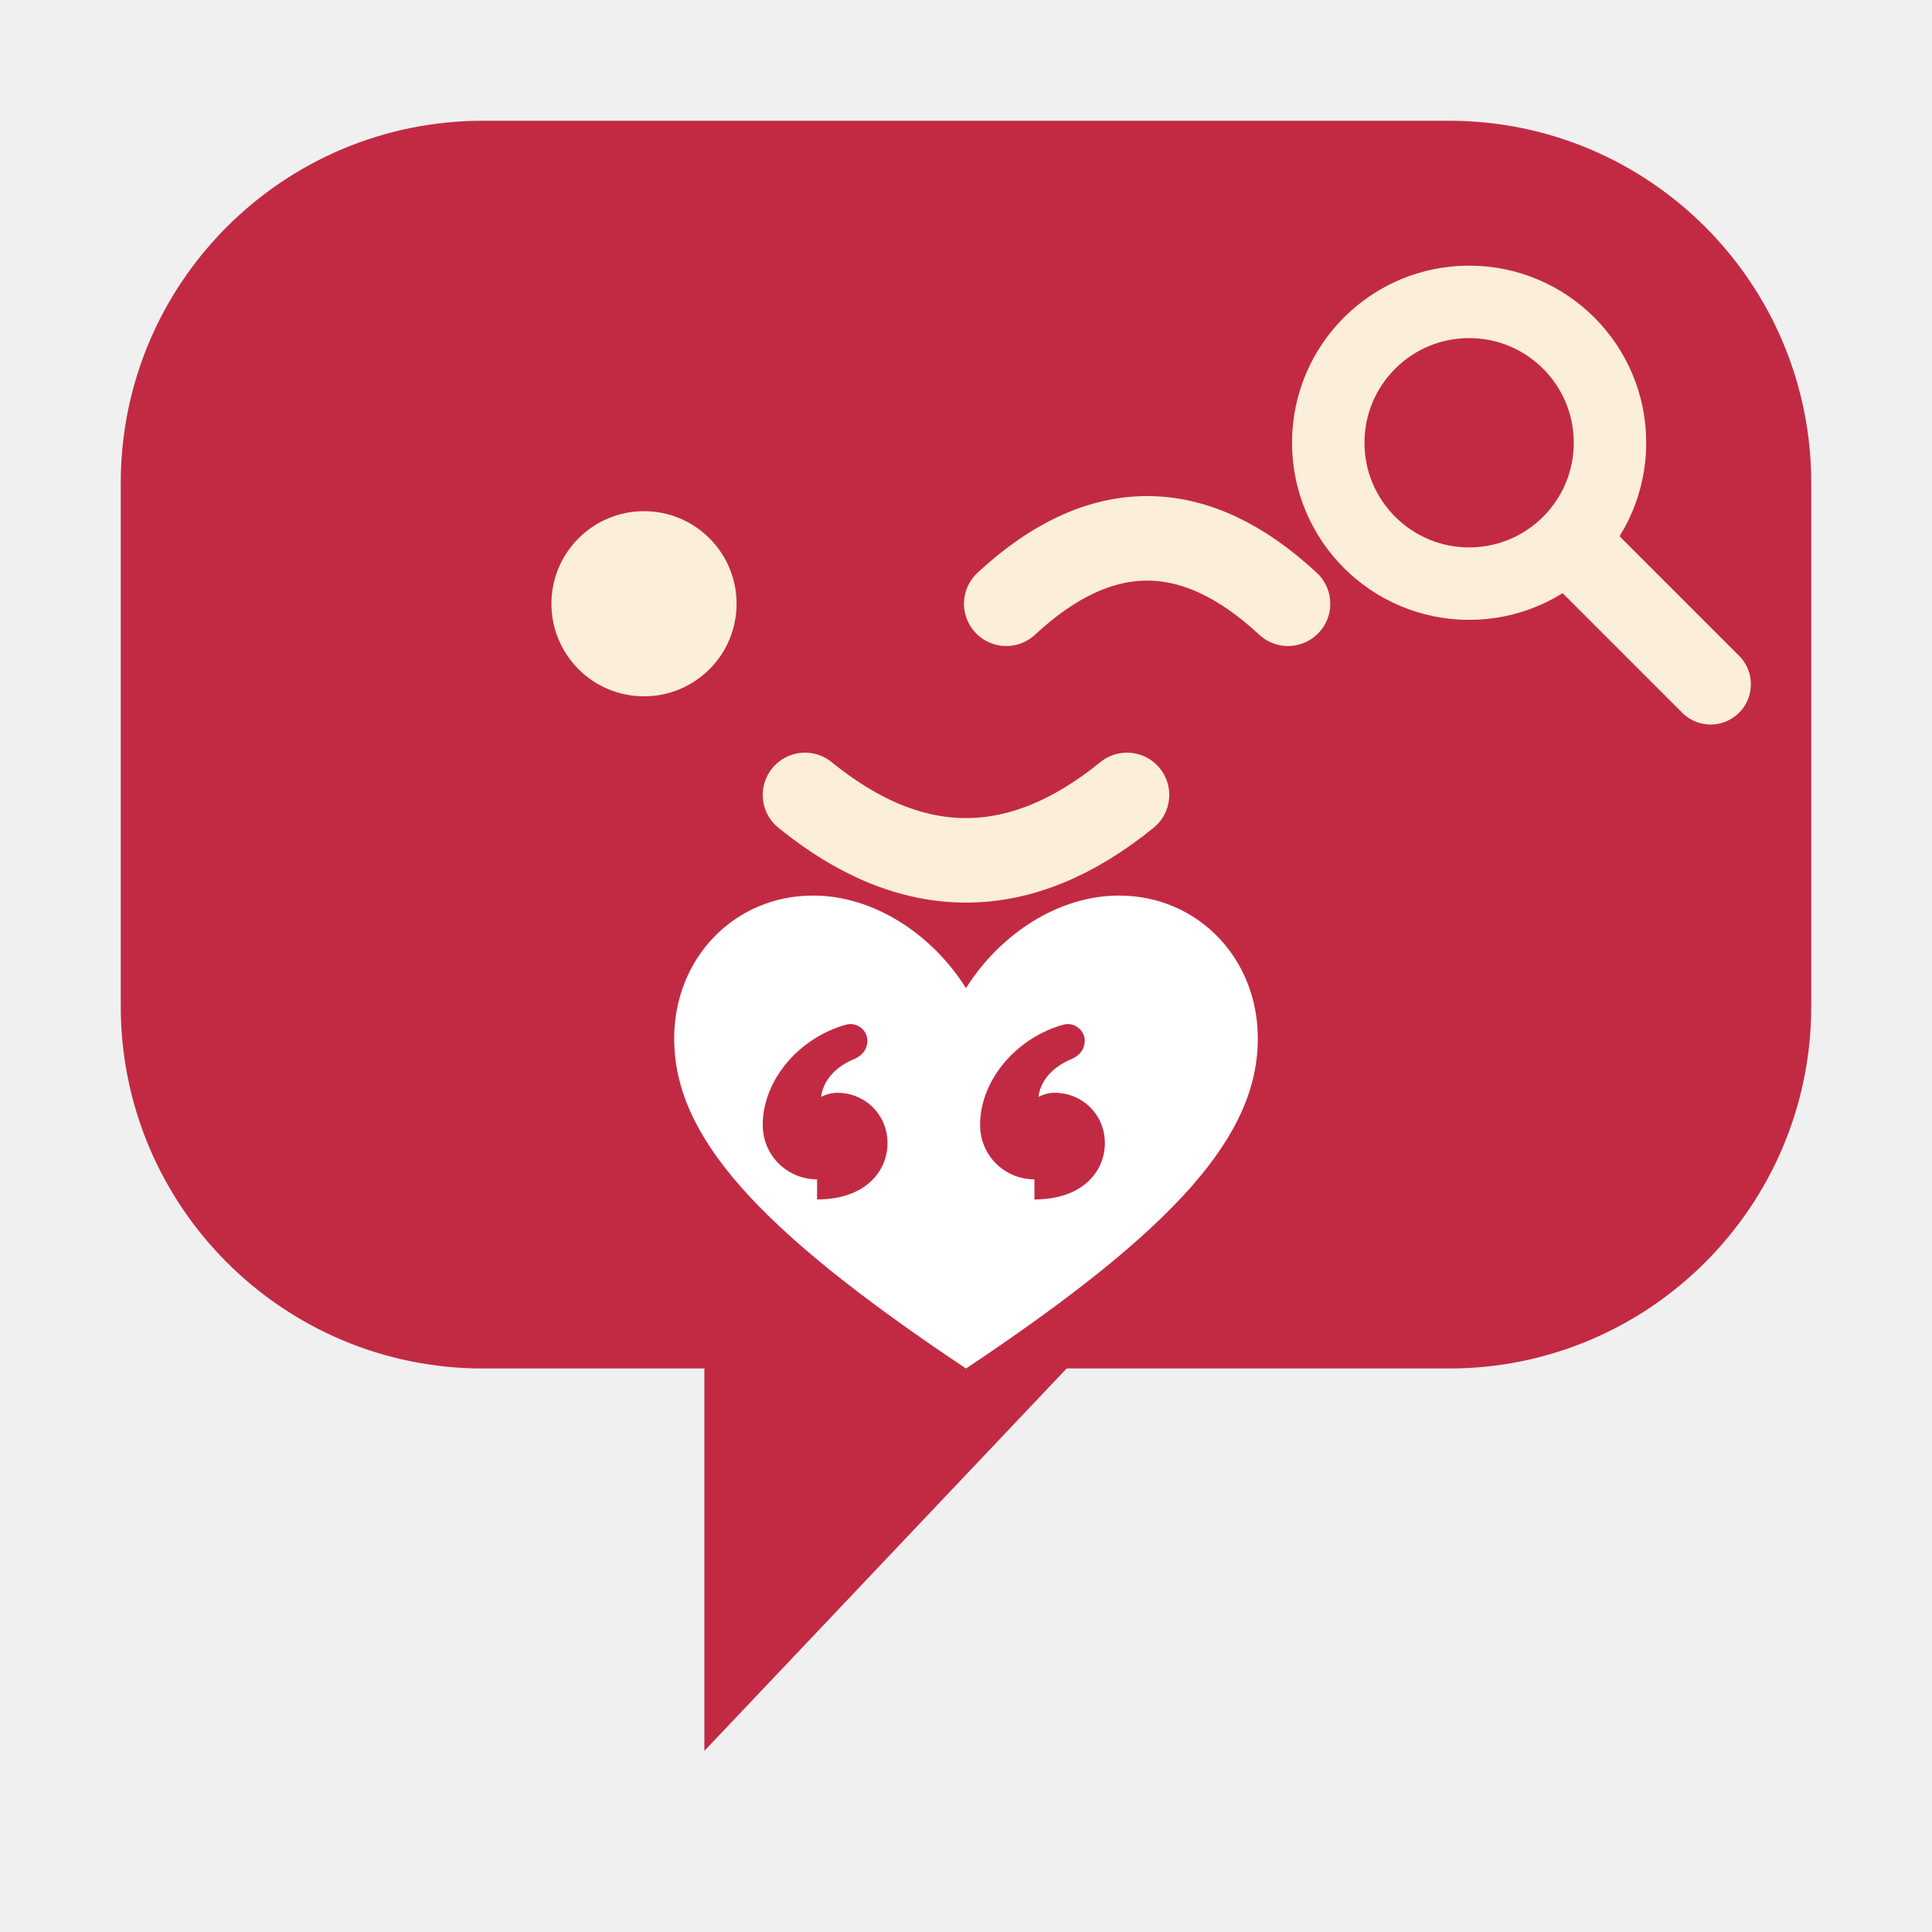
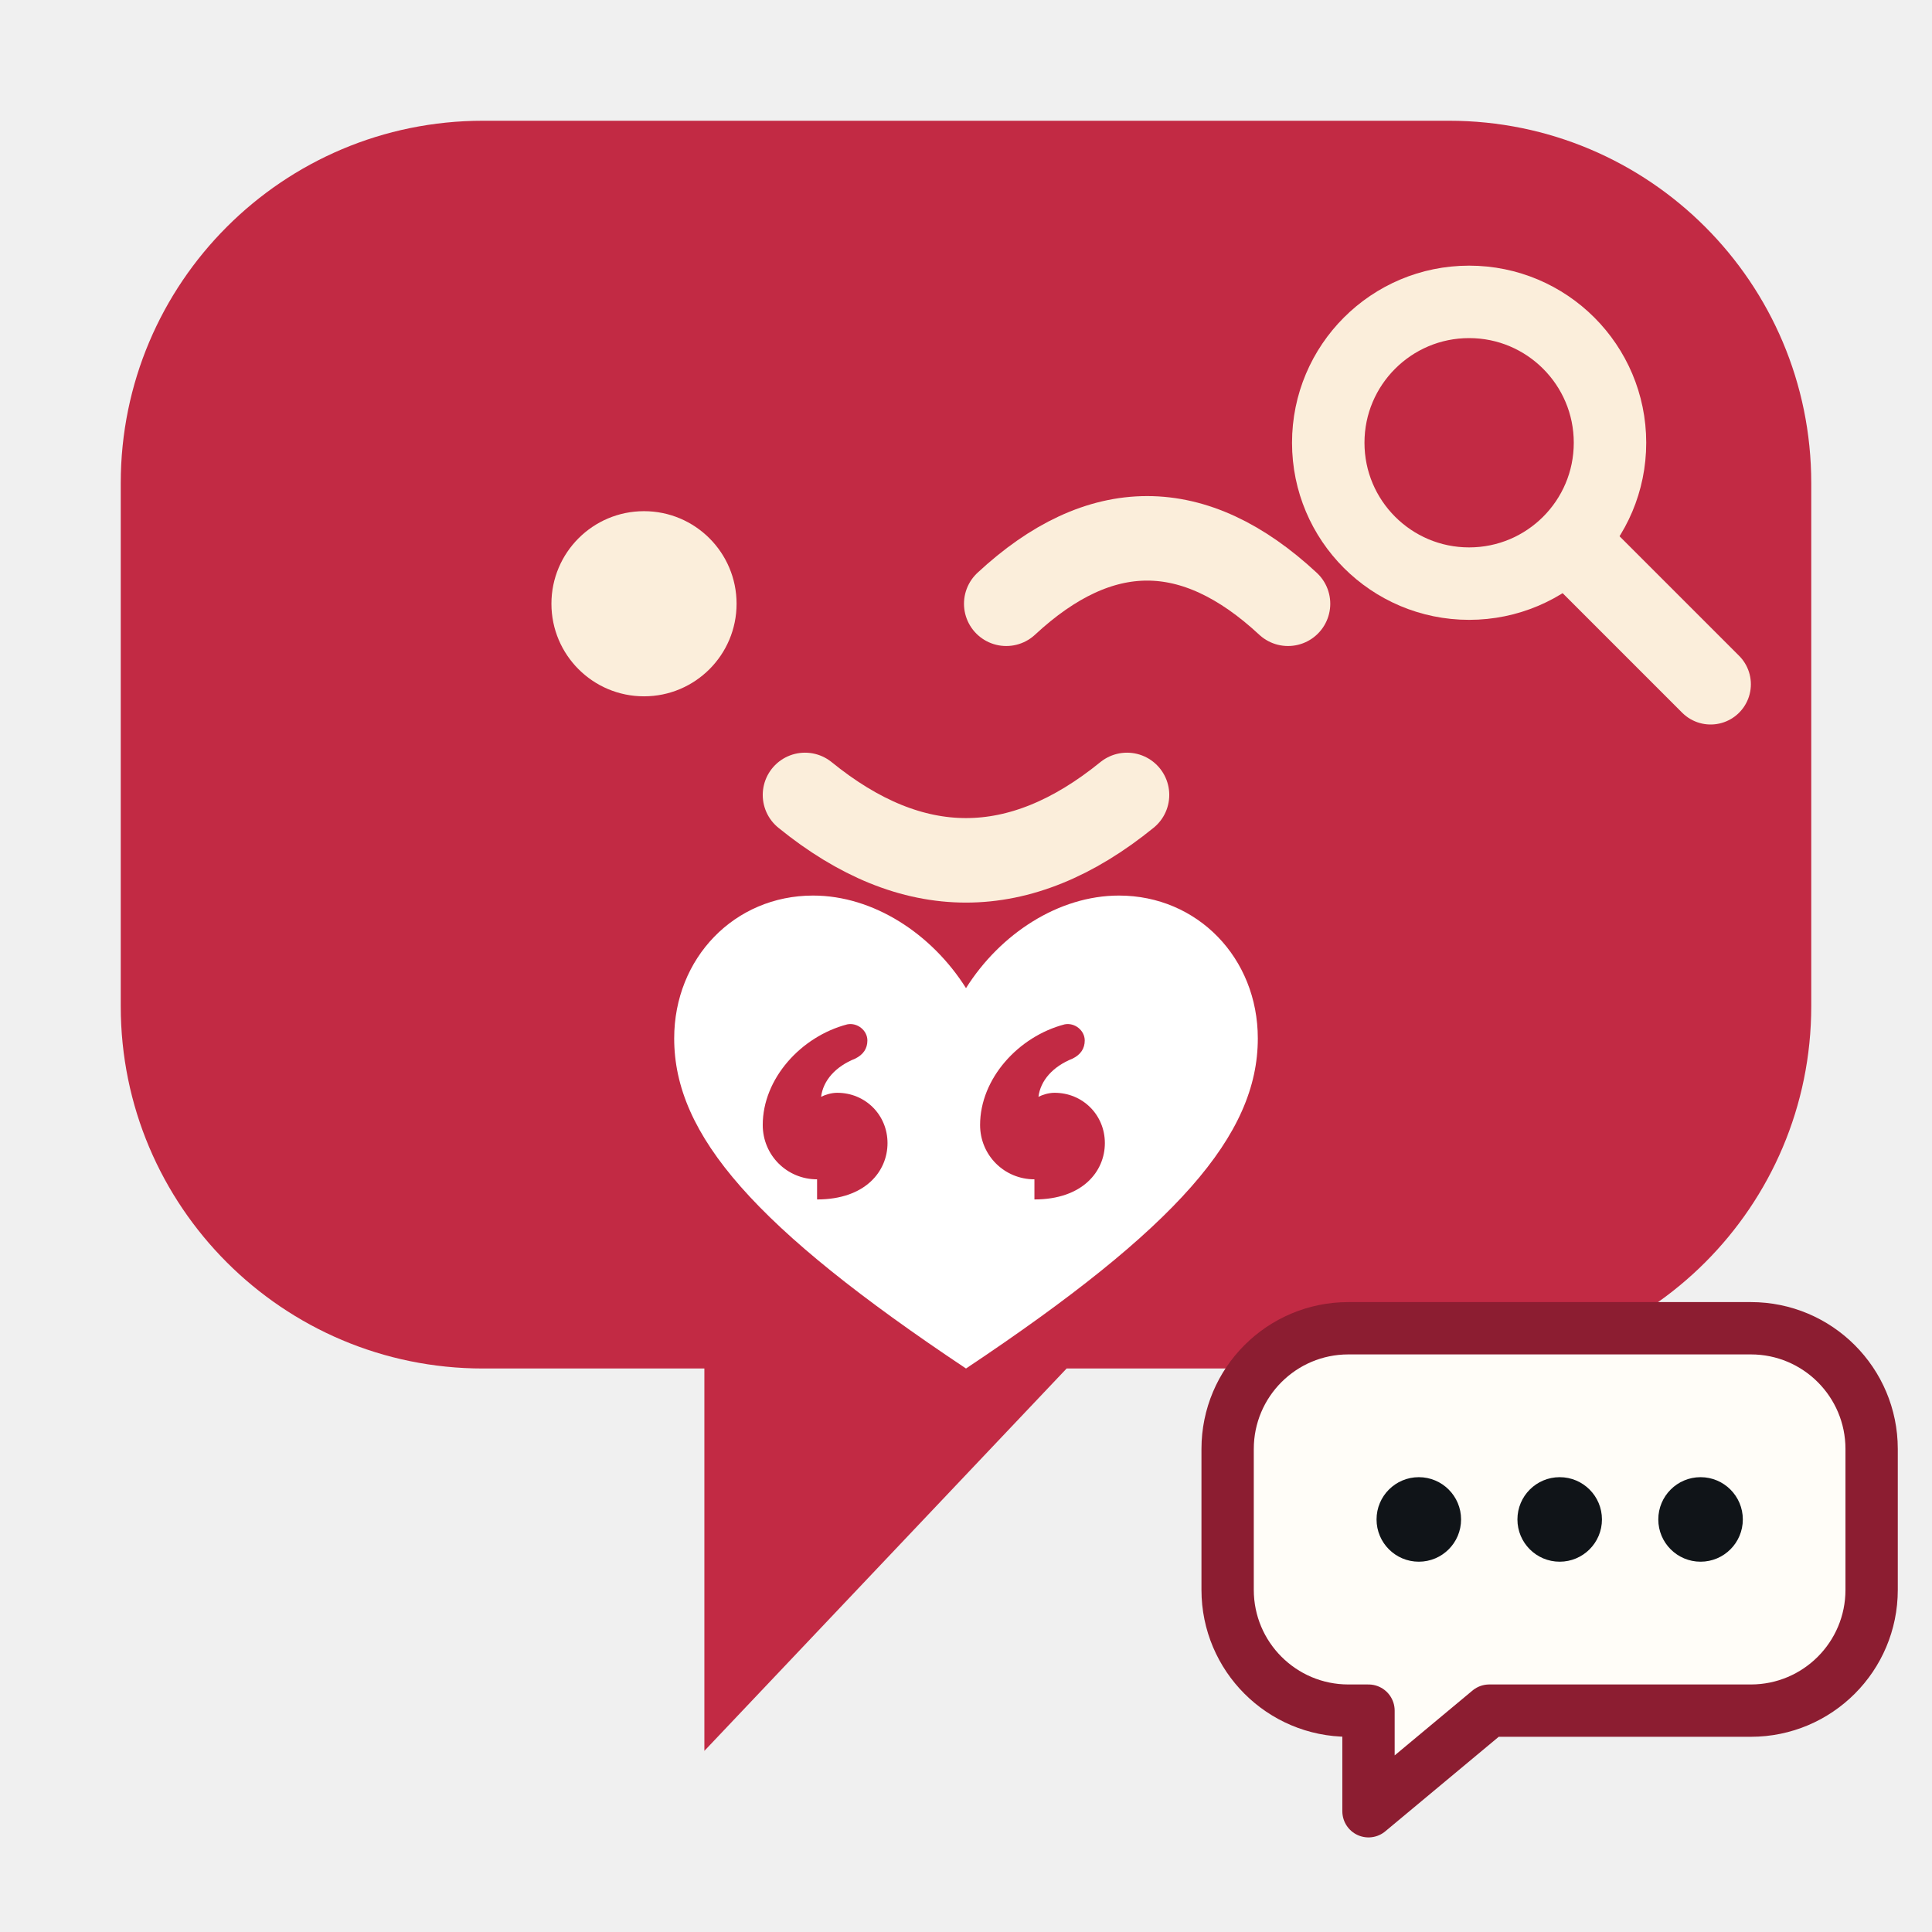
- <svg xmlns="http://www.w3.org/2000/svg" viewBox="0 0 96 96" role="img" aria-label="Dịch Tiếng Bố Mẹ — bong bóng chat biết ý">
+ <svg xmlns="http://www.w3.org/2000/svg" viewBox="0 0 96 96" role="img" aria-label="Giải Mã Gia Đình — bong bóng chat biết ý và bong bóng lời đáp">
  <path d="M24 6h48a18 18 0 0 1 18 18v26a18 18 0 0 1-18 18H53L35 87v-19H24A18 18 0 0 1 6 50V24A18 18 0 0 1 24 6z" fill="#C22A44" />
  <circle cx="32" cy="30" r="4.6" fill="#FBEEDB" />
  <path d="M50 30q7-6.5 14 0" fill="none" stroke="#FBEEDB" stroke-width="4.2" stroke-linecap="round" />
  <path d="M40 39.5q8 6.5 16 0" fill="none" stroke="#FBEEDB" stroke-width="4.2" stroke-linecap="round" />
  <circle cx="73" cy="22" r="7" fill="none" stroke="#FBEEDB" stroke-width="3.6" />
  <path d="M78.5 27.5 85 34" stroke="#FBEEDB" stroke-width="4" stroke-linecap="round" />
  <path d="M48 68C37.5 61 33.5 56.4 33.5 51.6c0-4 3-7.1 6.9-7.1 3 0 5.9 1.9 7.6 4.6 1.7-2.7 4.6-4.6 7.6-4.6 3.9 0 6.9 3.1 6.9 7.1 0 4.8-4 9.4-14.5 16.4z" fill="#FFFFFF" />
  <path d="M40.6 58.6c-1.5 0-2.7-1.2-2.7-2.7 0-2.3 1.9-4.4 4.2-5 .5-.1 1 .3 1 .8 0 .4-.2.7-.6.9-1 .4-1.6 1.1-1.7 1.9.2-.1.5-.2.8-.2 1.4 0 2.5 1.1 2.5 2.5s-1.1 2.8-3.5 2.8z" fill="#C22A44" />
  <path d="M51.4 58.6c-1.5 0-2.7-1.2-2.7-2.7 0-2.3 1.9-4.4 4.2-5 .5-.1 1 .3 1 .8 0 .4-.2.7-.6.9-1 .4-1.6 1.1-1.7 1.9.2-.1.5-.2.8-.2 1.4 0 2.5 1.1 2.5 2.5s-1.1 2.8-3.5 2.8z" fill="#C22A44" />
+   <path d="M67 66h20a6 6 0 0 1 6 6v7a6 6 0 0 1-6 6H74l-6 5v-5h-1a6 6 0 0 1-6-6v-7a6 6 0 0 1 6-6z" fill="#FFFDF8" stroke="#8C1D31" stroke-width="2.6" stroke-linejoin="round" />
+   <circle cx="70.5" cy="75.5" r="2.1" fill="#101418" />
+   <circle cx="77.5" cy="75.5" r="2.1" fill="#101418" />
+   <circle cx="84.5" cy="75.5" r="2.1" fill="#101418" />
</svg>
